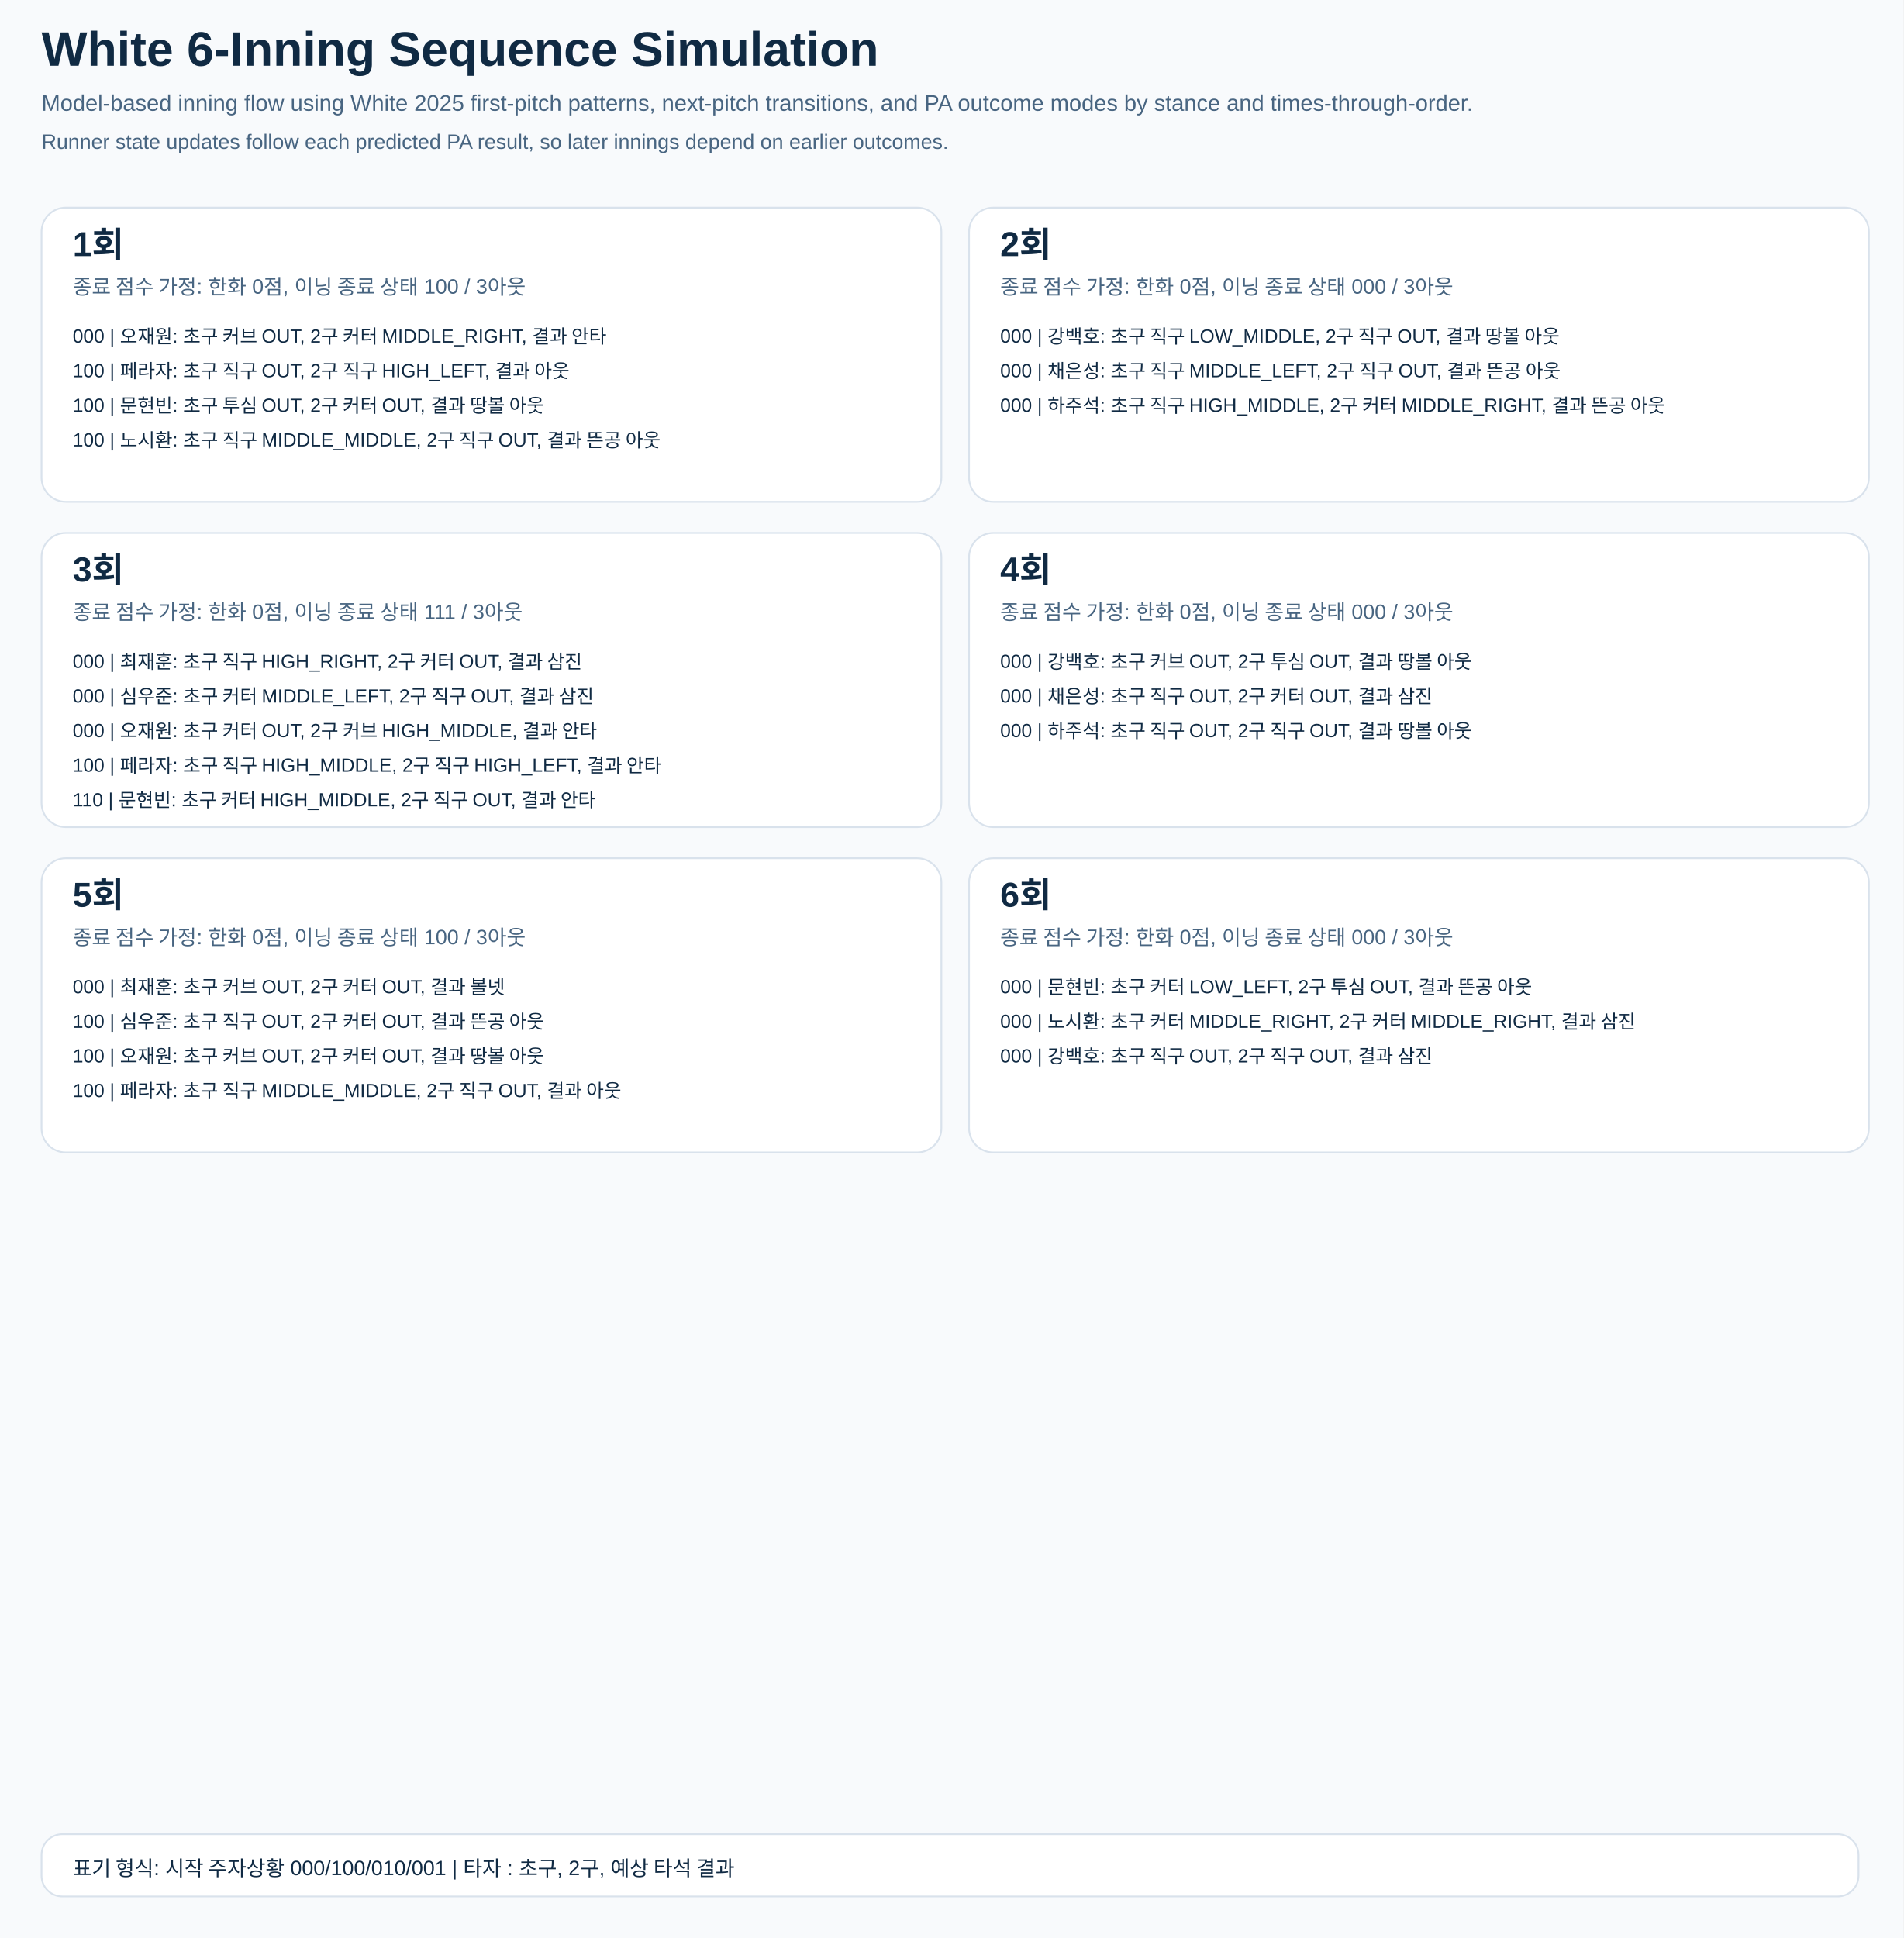
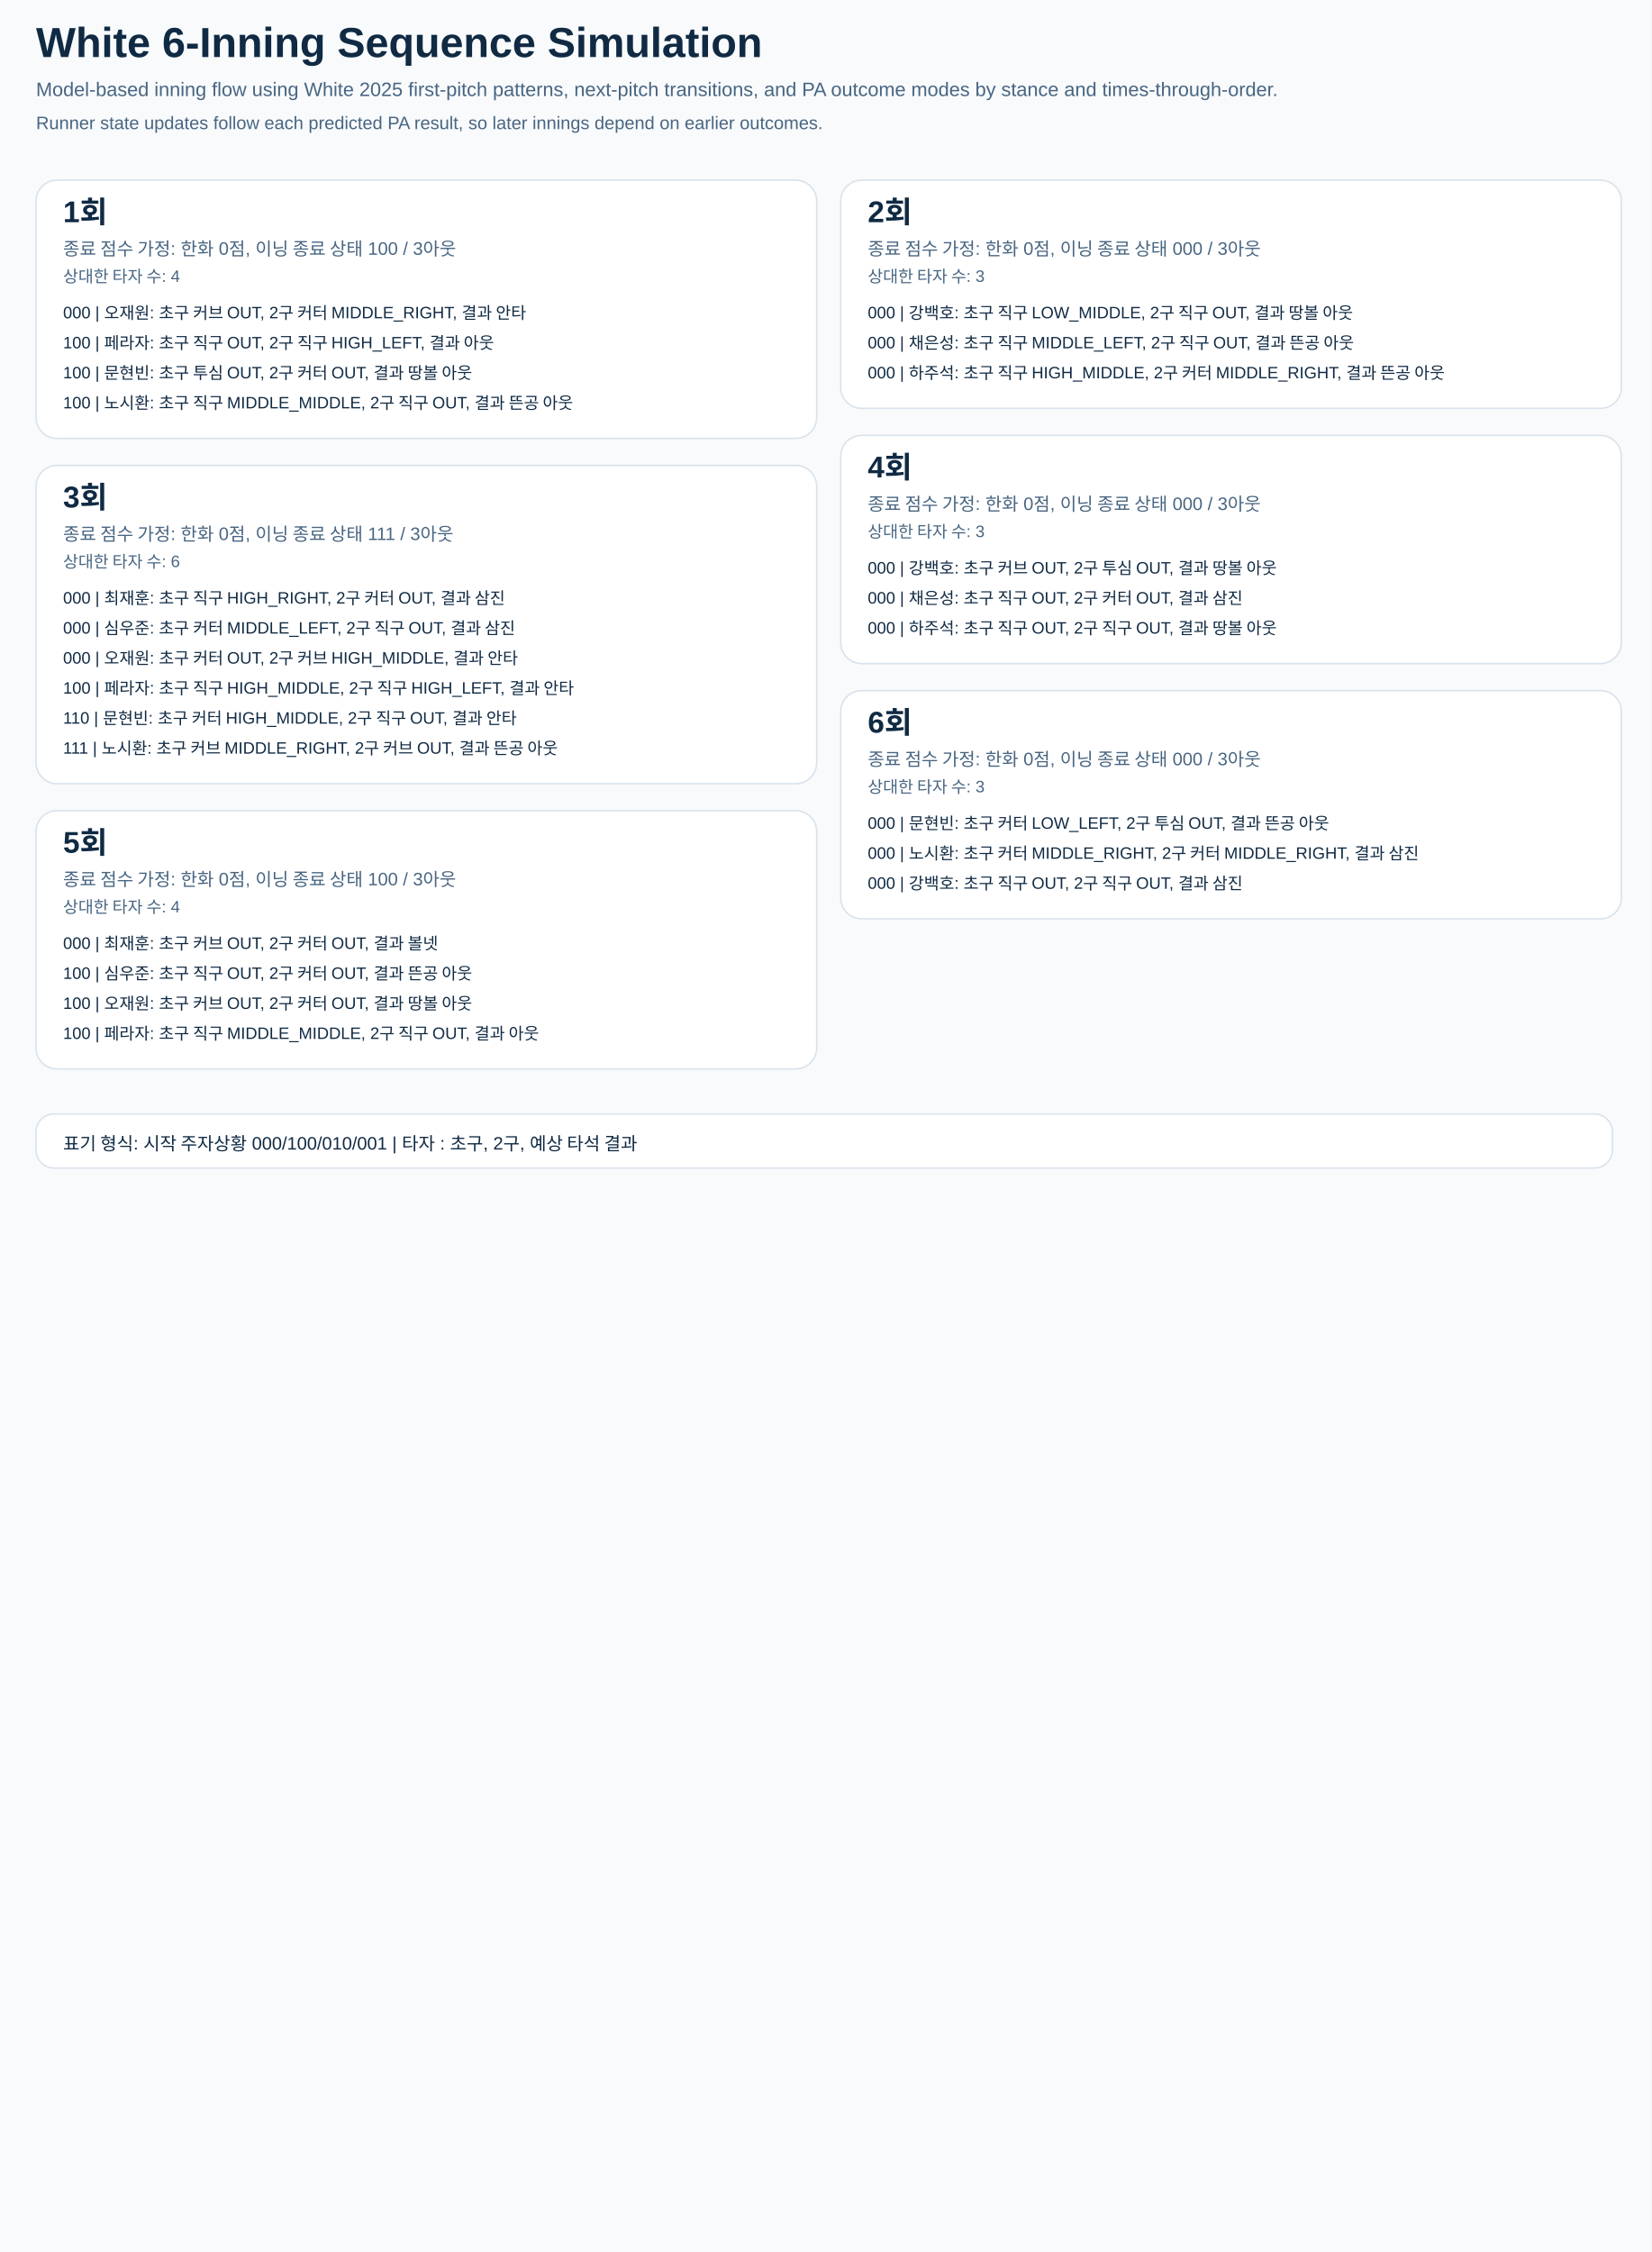
- <svg xmlns="http://www.w3.org/2000/svg" width="1100" height="1120">
+ <svg xmlns="http://www.w3.org/2000/svg" width="1100" height="1500">
  <rect width="100%" height="100%" fill="#f8fafc" />
  <text x="24" y="38" font-size="28" font-family="Segoe UI, Arial" font-weight="700" fill="#102a43">White 6-Inning Sequence Simulation</text>
  <text x="24" y="64" font-size="13" font-family="Segoe UI, Arial" fill="#486581">Model-based inning flow using White 2025 first-pitch patterns, next-pitch transitions, and PA outcome modes by stance and times-through-order.</text>
  <text x="24" y="86" font-size="12" font-family="Segoe UI, Arial" fill="#486581">Runner state updates follow each predicted PA result, so later innings depend on earlier outcomes.</text>
-   <rect x="24" y="120" width="520" height="170" rx="14" fill="#ffffff" stroke="#d9e2ec" />
+   <rect x="24" y="120" width="520" height="172" rx="14" fill="#ffffff" stroke="#d9e2ec" />
  <text x="42" y="148" font-size="20" font-family="Segoe UI, Arial" font-weight="700" fill="#102a43">1회</text>
  <text x="42" y="170" font-size="12" font-family="Segoe UI, Arial" fill="#486581">종료 점수 가정: 한화 0점, 이닝 종료 상태 100 / 3아웃</text>
-   <text x="42" y="198" font-size="11" font-family="Segoe UI, Arial" fill="#102a43">000 | 오재원: 초구 커브 OUT, 2구 커터 MIDDLE_RIGHT, 결과 안타</text>
-   <text x="42" y="218" font-size="11" font-family="Segoe UI, Arial" fill="#102a43">100 | 페라자: 초구 직구 OUT, 2구 직구 HIGH_LEFT, 결과 아웃</text>
-   <text x="42" y="238" font-size="11" font-family="Segoe UI, Arial" fill="#102a43">100 | 문현빈: 초구 투심 OUT, 2구 커터 OUT, 결과 땅볼 아웃</text>
-   <text x="42" y="258" font-size="11" font-family="Segoe UI, Arial" fill="#102a43">100 | 노시환: 초구 직구 MIDDLE_MIDDLE, 2구 직구 OUT, 결과 뜬공 아웃</text>
-   <rect x="560" y="120" width="520" height="170" rx="14" fill="#ffffff" stroke="#d9e2ec" />
+   <text x="42" y="188" font-size="11" font-family="Segoe UI, Arial" fill="#486581">상대한 타자 수: 4</text>
+   <text x="42" y="212" font-size="11" font-family="Segoe UI, Arial" fill="#102a43">000 | 오재원: 초구 커브 OUT, 2구 커터 MIDDLE_RIGHT, 결과 안타</text>
+   <text x="42" y="232" font-size="11" font-family="Segoe UI, Arial" fill="#102a43">100 | 페라자: 초구 직구 OUT, 2구 직구 HIGH_LEFT, 결과 아웃</text>
+   <text x="42" y="252" font-size="11" font-family="Segoe UI, Arial" fill="#102a43">100 | 문현빈: 초구 투심 OUT, 2구 커터 OUT, 결과 땅볼 아웃</text>
+   <text x="42" y="272" font-size="11" font-family="Segoe UI, Arial" fill="#102a43">100 | 노시환: 초구 직구 MIDDLE_MIDDLE, 2구 직구 OUT, 결과 뜬공 아웃</text>
+   <rect x="560" y="120" width="520" height="152" rx="14" fill="#ffffff" stroke="#d9e2ec" />
  <text x="578" y="148" font-size="20" font-family="Segoe UI, Arial" font-weight="700" fill="#102a43">2회</text>
  <text x="578" y="170" font-size="12" font-family="Segoe UI, Arial" fill="#486581">종료 점수 가정: 한화 0점, 이닝 종료 상태 000 / 3아웃</text>
-   <text x="578" y="198" font-size="11" font-family="Segoe UI, Arial" fill="#102a43">000 | 강백호: 초구 직구 LOW_MIDDLE, 2구 직구 OUT, 결과 땅볼 아웃</text>
-   <text x="578" y="218" font-size="11" font-family="Segoe UI, Arial" fill="#102a43">000 | 채은성: 초구 직구 MIDDLE_LEFT, 2구 직구 OUT, 결과 뜬공 아웃</text>
-   <text x="578" y="238" font-size="11" font-family="Segoe UI, Arial" fill="#102a43">000 | 하주석: 초구 직구 HIGH_MIDDLE, 2구 커터 MIDDLE_RIGHT, 결과 뜬공 아웃</text>
-   <rect x="24" y="308" width="520" height="170" rx="14" fill="#ffffff" stroke="#d9e2ec" />
-   <text x="42" y="336" font-size="20" font-family="Segoe UI, Arial" font-weight="700" fill="#102a43">3회</text>
-   <text x="42" y="358" font-size="12" font-family="Segoe UI, Arial" fill="#486581">종료 점수 가정: 한화 0점, 이닝 종료 상태 111 / 3아웃</text>
-   <text x="42" y="386" font-size="11" font-family="Segoe UI, Arial" fill="#102a43">000 | 최재훈: 초구 직구 HIGH_RIGHT, 2구 커터 OUT, 결과 삼진</text>
-   <text x="42" y="406" font-size="11" font-family="Segoe UI, Arial" fill="#102a43">000 | 심우준: 초구 커터 MIDDLE_LEFT, 2구 직구 OUT, 결과 삼진</text>
-   <text x="42" y="426" font-size="11" font-family="Segoe UI, Arial" fill="#102a43">000 | 오재원: 초구 커터 OUT, 2구 커브 HIGH_MIDDLE, 결과 안타</text>
-   <text x="42" y="446" font-size="11" font-family="Segoe UI, Arial" fill="#102a43">100 | 페라자: 초구 직구 HIGH_MIDDLE, 2구 직구 HIGH_LEFT, 결과 안타</text>
-   <text x="42" y="466" font-size="11" font-family="Segoe UI, Arial" fill="#102a43">110 | 문현빈: 초구 커터 HIGH_MIDDLE, 2구 직구 OUT, 결과 안타</text>
-   <rect x="560" y="308" width="520" height="170" rx="14" fill="#ffffff" stroke="#d9e2ec" />
-   <text x="578" y="336" font-size="20" font-family="Segoe UI, Arial" font-weight="700" fill="#102a43">4회</text>
-   <text x="578" y="358" font-size="12" font-family="Segoe UI, Arial" fill="#486581">종료 점수 가정: 한화 0점, 이닝 종료 상태 000 / 3아웃</text>
-   <text x="578" y="386" font-size="11" font-family="Segoe UI, Arial" fill="#102a43">000 | 강백호: 초구 커브 OUT, 2구 투심 OUT, 결과 땅볼 아웃</text>
-   <text x="578" y="406" font-size="11" font-family="Segoe UI, Arial" fill="#102a43">000 | 채은성: 초구 직구 OUT, 2구 커터 OUT, 결과 삼진</text>
-   <text x="578" y="426" font-size="11" font-family="Segoe UI, Arial" fill="#102a43">000 | 하주석: 초구 직구 OUT, 2구 직구 OUT, 결과 땅볼 아웃</text>
-   <rect x="24" y="496" width="520" height="170" rx="14" fill="#ffffff" stroke="#d9e2ec" />
-   <text x="42" y="524" font-size="20" font-family="Segoe UI, Arial" font-weight="700" fill="#102a43">5회</text>
-   <text x="42" y="546" font-size="12" font-family="Segoe UI, Arial" fill="#486581">종료 점수 가정: 한화 0점, 이닝 종료 상태 100 / 3아웃</text>
-   <text x="42" y="574" font-size="11" font-family="Segoe UI, Arial" fill="#102a43">000 | 최재훈: 초구 커브 OUT, 2구 커터 OUT, 결과 볼넷</text>
-   <text x="42" y="594" font-size="11" font-family="Segoe UI, Arial" fill="#102a43">100 | 심우준: 초구 직구 OUT, 2구 커터 OUT, 결과 뜬공 아웃</text>
-   <text x="42" y="614" font-size="11" font-family="Segoe UI, Arial" fill="#102a43">100 | 오재원: 초구 커브 OUT, 2구 커터 OUT, 결과 땅볼 아웃</text>
-   <text x="42" y="634" font-size="11" font-family="Segoe UI, Arial" fill="#102a43">100 | 페라자: 초구 직구 MIDDLE_MIDDLE, 2구 직구 OUT, 결과 아웃</text>
-   <rect x="560" y="496" width="520" height="170" rx="14" fill="#ffffff" stroke="#d9e2ec" />
-   <text x="578" y="524" font-size="20" font-family="Segoe UI, Arial" font-weight="700" fill="#102a43">6회</text>
-   <text x="578" y="546" font-size="12" font-family="Segoe UI, Arial" fill="#486581">종료 점수 가정: 한화 0점, 이닝 종료 상태 000 / 3아웃</text>
-   <text x="578" y="574" font-size="11" font-family="Segoe UI, Arial" fill="#102a43">000 | 문현빈: 초구 커터 LOW_LEFT, 2구 투심 OUT, 결과 뜬공 아웃</text>
-   <text x="578" y="594" font-size="11" font-family="Segoe UI, Arial" fill="#102a43">000 | 노시환: 초구 커터 MIDDLE_RIGHT, 2구 커터 MIDDLE_RIGHT, 결과 삼진</text>
-   <text x="578" y="614" font-size="11" font-family="Segoe UI, Arial" fill="#102a43">000 | 강백호: 초구 직구 OUT, 2구 직구 OUT, 결과 삼진</text>
-   <rect x="24" y="1060" width="1050" height="36" rx="12" fill="#ffffff" stroke="#d9e2ec" />
-   <text x="42" y="1084" font-size="12" font-family="Segoe UI, Arial" fill="#102a43">표기 형식: 시작 주자상황 000/100/010/001 | 타자 : 초구, 2구, 예상 타석 결과</text>
+   <text x="578" y="188" font-size="11" font-family="Segoe UI, Arial" fill="#486581">상대한 타자 수: 3</text>
+   <text x="578" y="212" font-size="11" font-family="Segoe UI, Arial" fill="#102a43">000 | 강백호: 초구 직구 LOW_MIDDLE, 2구 직구 OUT, 결과 땅볼 아웃</text>
+   <text x="578" y="232" font-size="11" font-family="Segoe UI, Arial" fill="#102a43">000 | 채은성: 초구 직구 MIDDLE_LEFT, 2구 직구 OUT, 결과 뜬공 아웃</text>
+   <text x="578" y="252" font-size="11" font-family="Segoe UI, Arial" fill="#102a43">000 | 하주석: 초구 직구 HIGH_MIDDLE, 2구 커터 MIDDLE_RIGHT, 결과 뜬공 아웃</text>
+   <rect x="24" y="310" width="520" height="212" rx="14" fill="#ffffff" stroke="#d9e2ec" />
+   <text x="42" y="338" font-size="20" font-family="Segoe UI, Arial" font-weight="700" fill="#102a43">3회</text>
+   <text x="42" y="360" font-size="12" font-family="Segoe UI, Arial" fill="#486581">종료 점수 가정: 한화 0점, 이닝 종료 상태 111 / 3아웃</text>
+   <text x="42" y="378" font-size="11" font-family="Segoe UI, Arial" fill="#486581">상대한 타자 수: 6</text>
+   <text x="42" y="402" font-size="11" font-family="Segoe UI, Arial" fill="#102a43">000 | 최재훈: 초구 직구 HIGH_RIGHT, 2구 커터 OUT, 결과 삼진</text>
+   <text x="42" y="422" font-size="11" font-family="Segoe UI, Arial" fill="#102a43">000 | 심우준: 초구 커터 MIDDLE_LEFT, 2구 직구 OUT, 결과 삼진</text>
+   <text x="42" y="442" font-size="11" font-family="Segoe UI, Arial" fill="#102a43">000 | 오재원: 초구 커터 OUT, 2구 커브 HIGH_MIDDLE, 결과 안타</text>
+   <text x="42" y="462" font-size="11" font-family="Segoe UI, Arial" fill="#102a43">100 | 페라자: 초구 직구 HIGH_MIDDLE, 2구 직구 HIGH_LEFT, 결과 안타</text>
+   <text x="42" y="482" font-size="11" font-family="Segoe UI, Arial" fill="#102a43">110 | 문현빈: 초구 커터 HIGH_MIDDLE, 2구 직구 OUT, 결과 안타</text>
+   <text x="42" y="502" font-size="11" font-family="Segoe UI, Arial" fill="#102a43">111 | 노시환: 초구 커브 MIDDLE_RIGHT, 2구 커브 OUT, 결과 뜬공 아웃</text>
+   <rect x="560" y="290" width="520" height="152" rx="14" fill="#ffffff" stroke="#d9e2ec" />
+   <text x="578" y="318" font-size="20" font-family="Segoe UI, Arial" font-weight="700" fill="#102a43">4회</text>
+   <text x="578" y="340" font-size="12" font-family="Segoe UI, Arial" fill="#486581">종료 점수 가정: 한화 0점, 이닝 종료 상태 000 / 3아웃</text>
+   <text x="578" y="358" font-size="11" font-family="Segoe UI, Arial" fill="#486581">상대한 타자 수: 3</text>
+   <text x="578" y="382" font-size="11" font-family="Segoe UI, Arial" fill="#102a43">000 | 강백호: 초구 커브 OUT, 2구 투심 OUT, 결과 땅볼 아웃</text>
+   <text x="578" y="402" font-size="11" font-family="Segoe UI, Arial" fill="#102a43">000 | 채은성: 초구 직구 OUT, 2구 커터 OUT, 결과 삼진</text>
+   <text x="578" y="422" font-size="11" font-family="Segoe UI, Arial" fill="#102a43">000 | 하주석: 초구 직구 OUT, 2구 직구 OUT, 결과 땅볼 아웃</text>
+   <rect x="24" y="540" width="520" height="172" rx="14" fill="#ffffff" stroke="#d9e2ec" />
+   <text x="42" y="568" font-size="20" font-family="Segoe UI, Arial" font-weight="700" fill="#102a43">5회</text>
+   <text x="42" y="590" font-size="12" font-family="Segoe UI, Arial" fill="#486581">종료 점수 가정: 한화 0점, 이닝 종료 상태 100 / 3아웃</text>
+   <text x="42" y="608" font-size="11" font-family="Segoe UI, Arial" fill="#486581">상대한 타자 수: 4</text>
+   <text x="42" y="632" font-size="11" font-family="Segoe UI, Arial" fill="#102a43">000 | 최재훈: 초구 커브 OUT, 2구 커터 OUT, 결과 볼넷</text>
+   <text x="42" y="652" font-size="11" font-family="Segoe UI, Arial" fill="#102a43">100 | 심우준: 초구 직구 OUT, 2구 커터 OUT, 결과 뜬공 아웃</text>
+   <text x="42" y="672" font-size="11" font-family="Segoe UI, Arial" fill="#102a43">100 | 오재원: 초구 커브 OUT, 2구 커터 OUT, 결과 땅볼 아웃</text>
+   <text x="42" y="692" font-size="11" font-family="Segoe UI, Arial" fill="#102a43">100 | 페라자: 초구 직구 MIDDLE_MIDDLE, 2구 직구 OUT, 결과 아웃</text>
+   <rect x="560" y="460" width="520" height="152" rx="14" fill="#ffffff" stroke="#d9e2ec" />
+   <text x="578" y="488" font-size="20" font-family="Segoe UI, Arial" font-weight="700" fill="#102a43">6회</text>
+   <text x="578" y="510" font-size="12" font-family="Segoe UI, Arial" fill="#486581">종료 점수 가정: 한화 0점, 이닝 종료 상태 000 / 3아웃</text>
+   <text x="578" y="528" font-size="11" font-family="Segoe UI, Arial" fill="#486581">상대한 타자 수: 3</text>
+   <text x="578" y="552" font-size="11" font-family="Segoe UI, Arial" fill="#102a43">000 | 문현빈: 초구 커터 LOW_LEFT, 2구 투심 OUT, 결과 뜬공 아웃</text>
+   <text x="578" y="572" font-size="11" font-family="Segoe UI, Arial" fill="#102a43">000 | 노시환: 초구 커터 MIDDLE_RIGHT, 2구 커터 MIDDLE_RIGHT, 결과 삼진</text>
+   <text x="578" y="592" font-size="11" font-family="Segoe UI, Arial" fill="#102a43">000 | 강백호: 초구 직구 OUT, 2구 직구 OUT, 결과 삼진</text>
+   <rect x="24" y="742" width="1050" height="36" rx="12" fill="#ffffff" stroke="#d9e2ec" />
+   <text x="42" y="766" font-size="12" font-family="Segoe UI, Arial" fill="#102a43">표기 형식: 시작 주자상황 000/100/010/001 | 타자 : 초구, 2구, 예상 타석 결과</text>
</svg>
